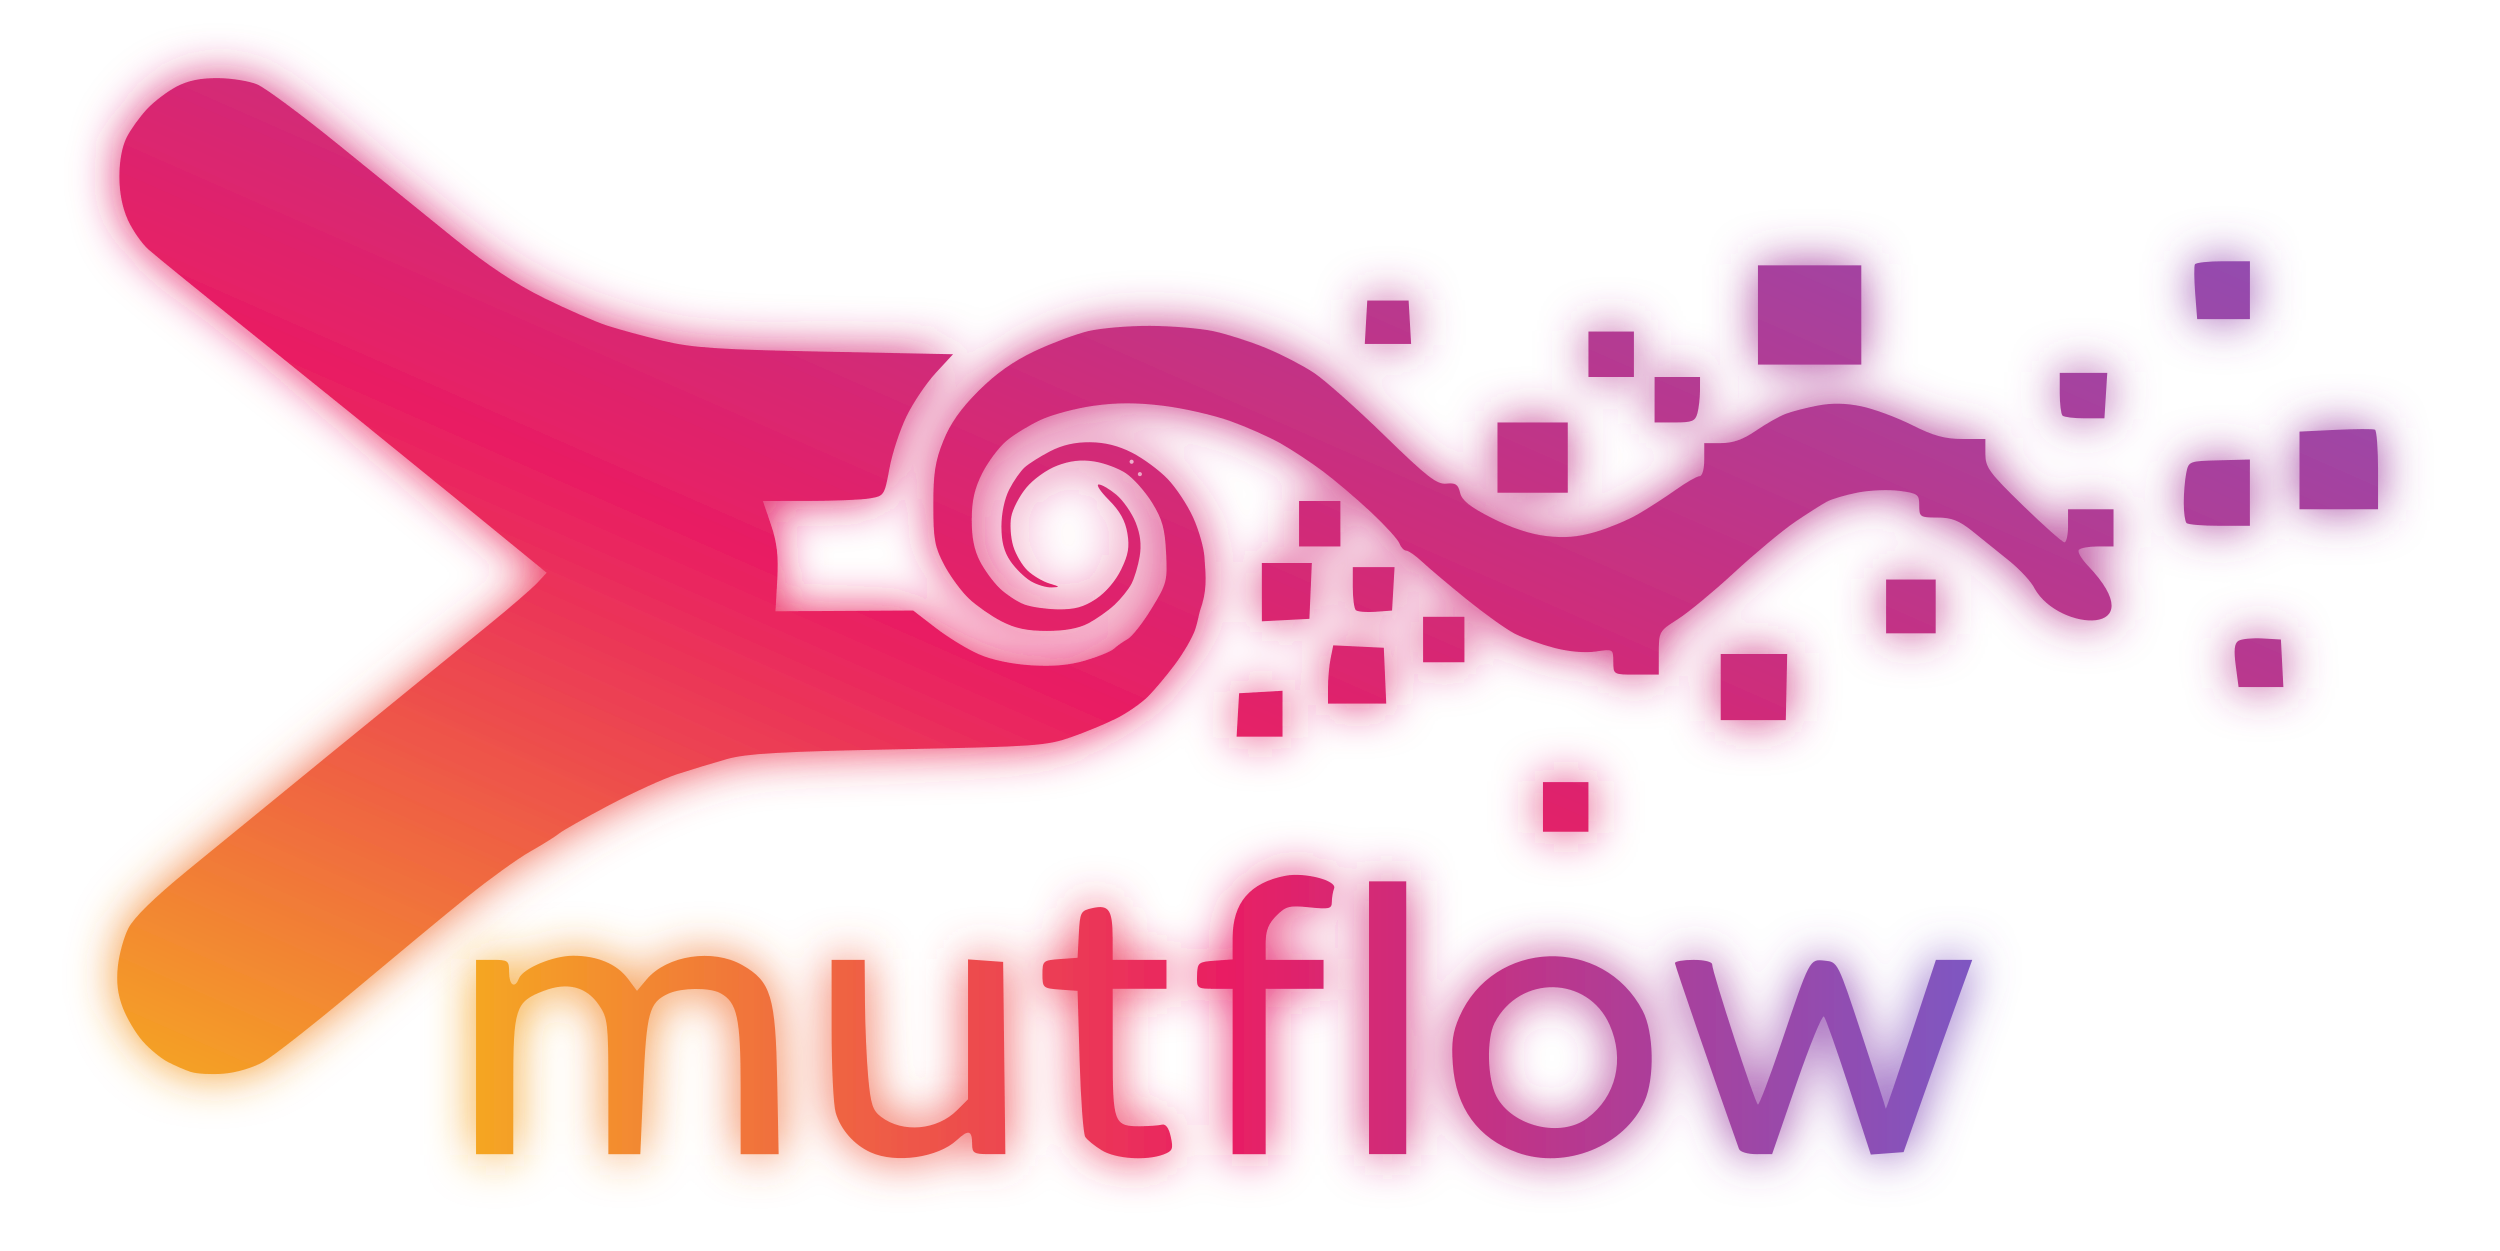
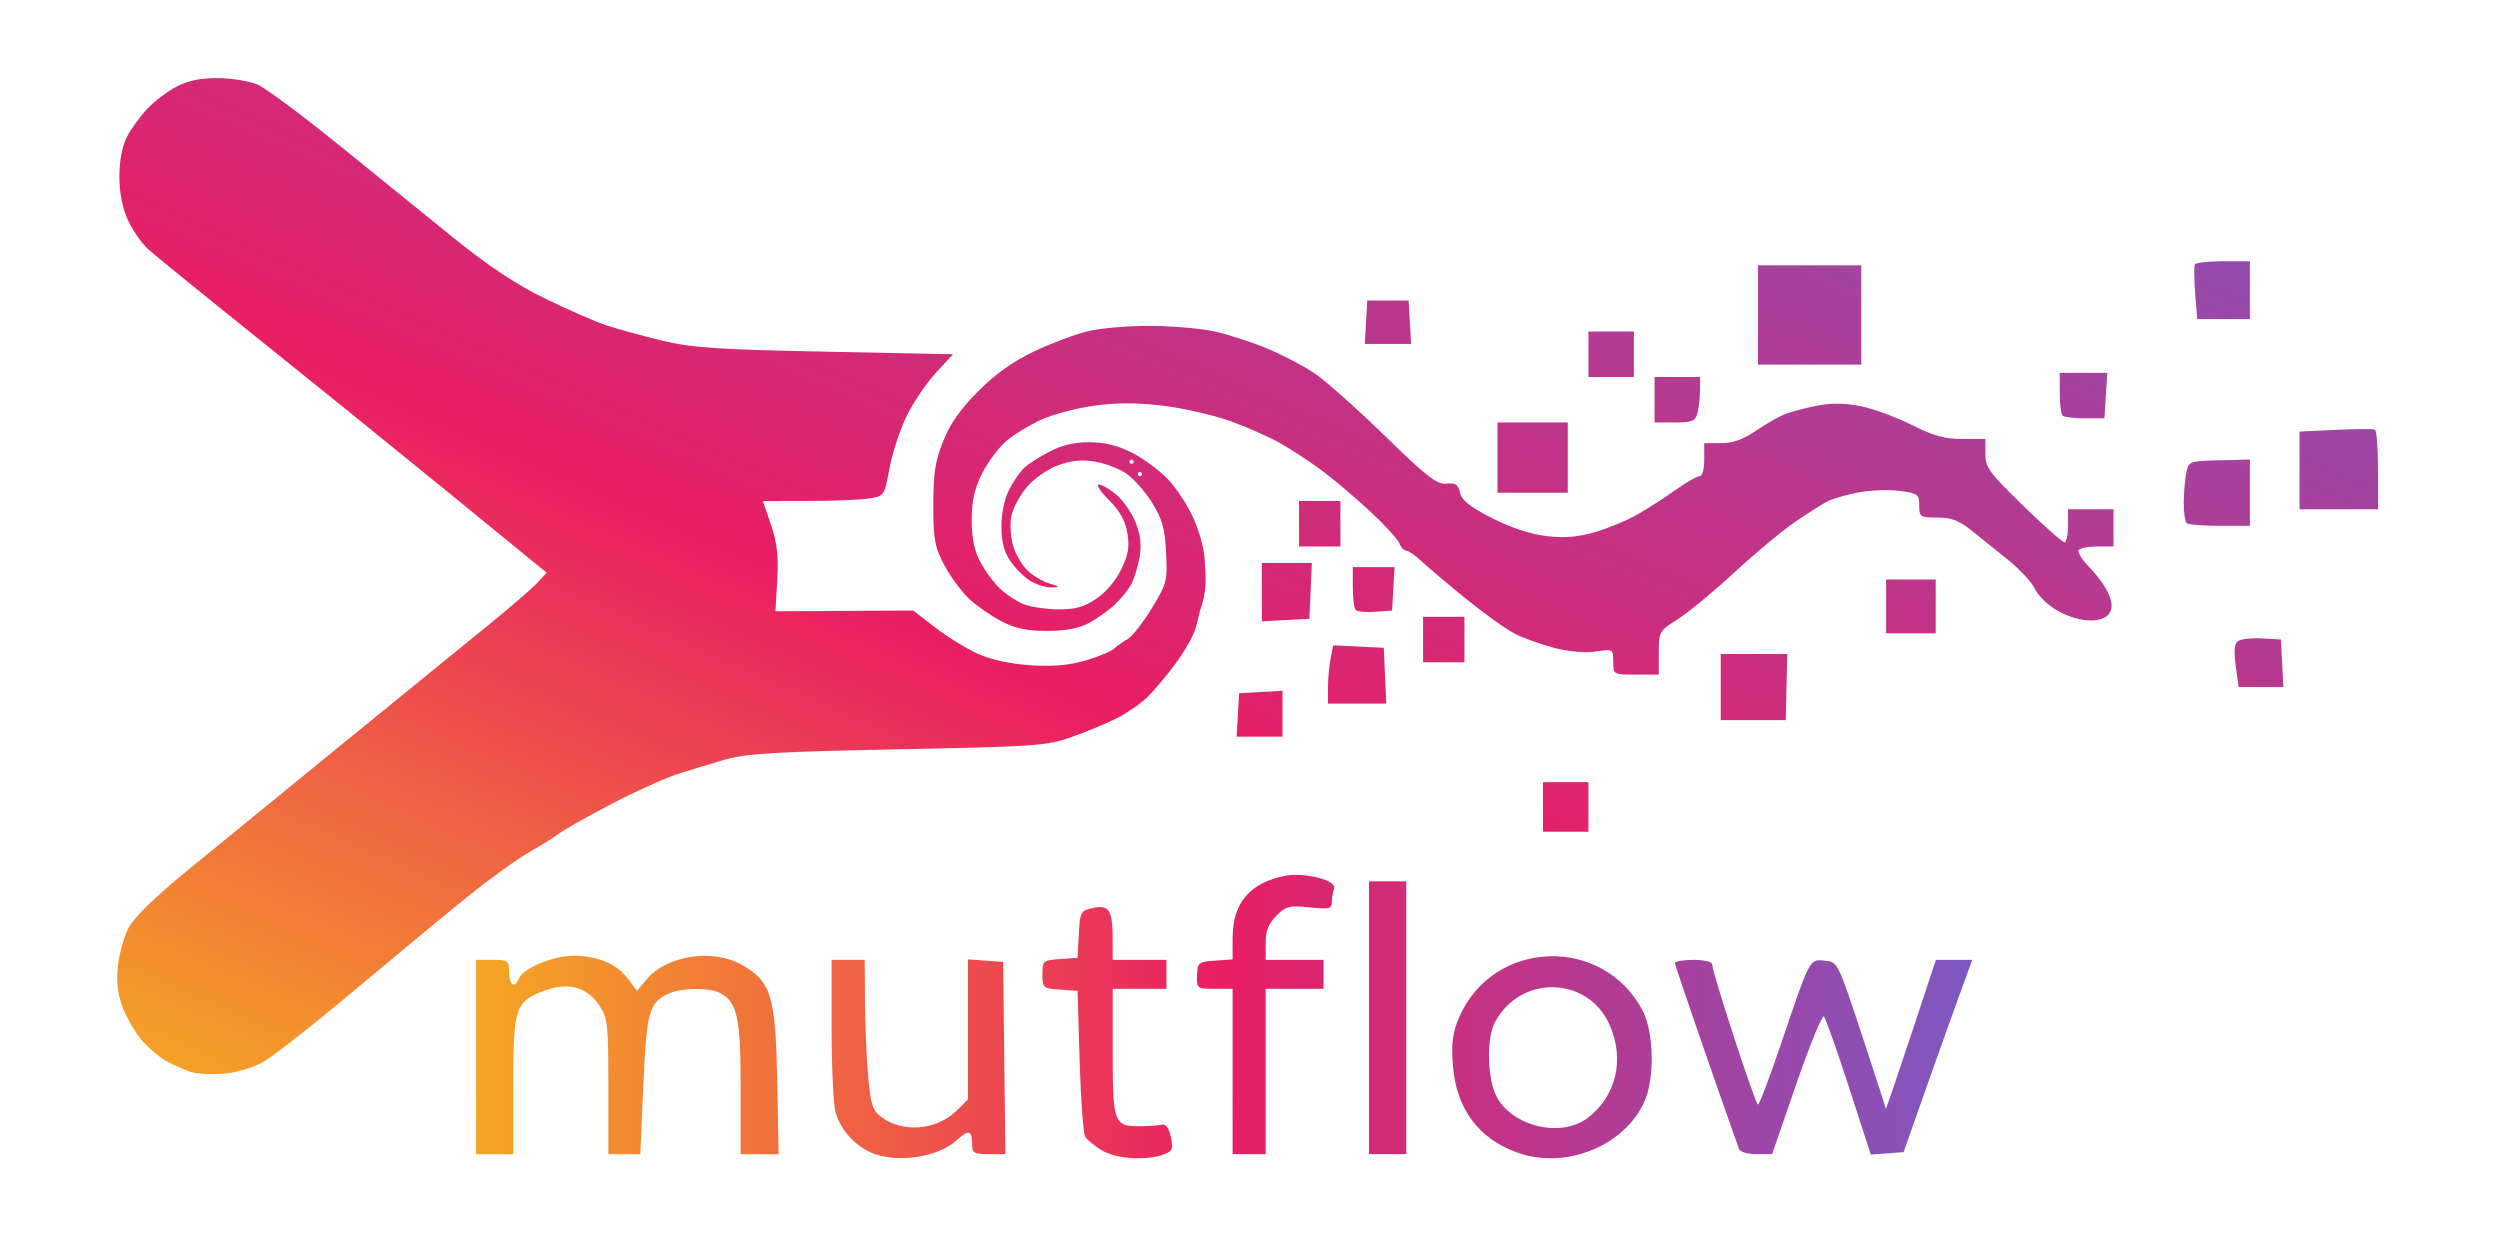
<svg xmlns="http://www.w3.org/2000/svg" width="160mm" height="80.013mm" viewBox="0 0 160 80.013" version="1.1" id="svg8">
  <defs id="defs7">
    <linearGradient id="mainGradient" x1="19.645" y1="195.815" x2="115.685" y2="99.775" gradientTransform="scale(1.506613,0.6637405)" gradientUnits="userSpaceOnUse">
      <stop offset="0%" style="stop-color:#F5A623" id="stop1" />
      <stop offset="40%" style="stop-color:#E91E63" id="stop2" />
      <stop offset="100%" style="stop-color:#7E57C2" id="stop3" />
    </linearGradient>
    <linearGradient id="textGradient" x1="24.068" y1="447.081" x2="65.744" y2="447.081" gradientTransform="scale(2.297615,0.4352339)" gradientUnits="userSpaceOnUse">
      <stop offset="0%" style="stop-color:#F5A623" id="stop4" />
      <stop offset="50%" style="stop-color:#E91E63" id="stop5" />
      <stop offset="100%" style="stop-color:#7E57C2" id="stop6" />
    </linearGradient>
-     <filter id="glow" x="-0.038" y="-0.198" width="1.075" height="1.397">
-       <feGaussianBlur stdDeviation="1.5" result="coloredBlur" id="feGaussianBlur6" />
-       <feMerge id="feMerge7">
-         <feMergeNode in="coloredBlur" id="feMergeNode6" />
-         <feMergeNode in="SourceGraphic" id="feMergeNode7" />
-       </feMerge>
-     </filter>
  </defs>
-   <g transform="translate(7.5,5)" filter="url(#glow)" id="g7">
+   <g transform="translate(7.5,5)" id="g7">
    <path fill="url(#mainGradient)" d="m 34.326,129.835 c -0.365,-0.119 -1.032,-0.408 -1.482,-0.641 -0.45,-0.233 -1.179,-0.834 -1.619,-1.335 -0.44,-0.501 -1.01,-1.461 -1.267,-2.132 -0.332,-0.869 -0.424,-1.629 -0.32,-2.64 0.081,-0.781 0.384,-1.885 0.675,-2.454 0.349,-0.684 1.636,-1.942 3.793,-3.709 1.796,-1.471 5.799,-4.741 8.897,-7.267 3.098,-2.526 6.147,-5.01 6.777,-5.519 0.629,-0.509 2.262,-1.837 3.628,-2.95 1.366,-1.113 2.752,-2.312 3.081,-2.665 l 0.597,-0.641 -6.153,-5.026 c -3.384,-2.764 -8.951,-7.268 -12.371,-10.008 -3.42,-2.74 -6.561,-5.292 -6.98,-5.671 -0.419,-0.379 -1.005,-1.225 -1.303,-1.879 -0.352,-0.776 -0.541,-1.744 -0.541,-2.778 1.05e-4,-1.001 0.175,-1.929 0.472,-2.514 0.26,-0.509 0.846,-1.323 1.303,-1.809 0.457,-0.486 1.307,-1.131 1.889,-1.434 0.74,-0.385 1.535,-0.547 2.646,-0.539 0.873,0.007 2.004,0.189 2.514,0.405 0.509,0.216 2.831,1.937 5.159,3.824 2.328,1.887 5.662,4.587 7.408,5.999 2.206,1.784 3.982,2.964 5.821,3.865 1.455,0.714 3.241,1.494 3.969,1.733 0.728,0.24 2.335,0.679 3.572,0.977 1.91,0.46 3.481,0.566 10.425,0.705 l 8.176,0.164 -1.101,1.191 c -0.606,0.655 -1.449,1.905 -1.874,2.778 -0.425,0.873 -0.918,2.379 -1.096,3.345 -0.319,1.734 -0.337,1.76 -1.275,1.915 -0.523,0.087 -2.273,0.159 -3.887,0.16 l -2.936,0.003 0.516,1.521 c 0.392,1.157 0.489,2.003 0.402,3.53 l -0.114,2.009 4.407,-0.025 4.407,-0.025 1.433,1.106 c 0.788,0.608 2.029,1.368 2.756,1.688 0.819,0.361 2.088,0.632 3.33,0.712 1.406,0.091 2.451,2.2e-4 3.49,-0.302 0.815,-0.237 1.644,-0.579 1.841,-0.759 0.197,-0.18 0.591,-0.458 0.876,-0.616 0.285,-0.159 0.977,-1.041 1.537,-1.96 0.974,-1.597 1.015,-1.757 0.923,-3.574 -0.078,-1.553 -0.243,-2.139 -0.895,-3.194 -0.439,-0.711 -1.191,-1.556 -1.67,-1.879 -0.479,-0.323 -1.403,-0.667 -2.053,-0.764 -0.835,-0.125 -1.528,-0.045 -2.36,0.272 -0.666,0.254 -1.523,0.869 -1.972,1.414 -0.437,0.53 -0.87,1.366 -0.962,1.856 -0.092,0.491 -0.035,1.334 0.127,1.875 0.162,0.54 0.578,1.249 0.926,1.576 0.347,0.326 0.974,0.696 1.394,0.821 0.684,0.205 0.699,0.231 0.142,0.251 -0.341,0.013 -0.942,-0.167 -1.335,-0.399 -0.393,-0.232 -0.977,-0.805 -1.298,-1.273 -0.418,-0.611 -0.583,-1.242 -0.583,-2.234 0,-0.835 0.198,-1.772 0.501,-2.365 0.276,-0.54 0.722,-1.179 0.992,-1.419 0.27,-0.241 1.004,-0.703 1.631,-1.027 0.775,-0.401 1.59,-0.585 2.545,-0.577 0.958,0.009 1.816,0.223 2.697,0.673 0.71,0.363 1.732,1.117 2.27,1.676 0.538,0.558 1.274,1.67 1.635,2.47 0.361,0.8 0.686,1.931 0.722,2.514 0.097,1.361 0.183,2.153 -0.292,3.482 -0.051,0.143 -0.135,0.68 -0.301,1.175 -0.165,0.495 -0.744,1.495 -1.287,2.222 -0.542,0.728 -1.329,1.663 -1.748,2.079 -0.419,0.416 -1.309,1.033 -1.978,1.372 -0.669,0.339 -1.979,0.884 -2.912,1.211 -1.588,0.557 -2.296,0.606 -11.089,0.779 -7.622,0.15 -9.692,0.269 -10.98,0.634 -0.873,0.247 -2.291,0.678 -3.151,0.957 -0.86,0.28 -2.825,1.174 -4.366,1.988 -1.541,0.814 -2.98,1.629 -3.199,1.811 -0.218,0.183 -1.052,0.703 -1.852,1.157 -0.8,0.454 -2.603,1.752 -4.005,2.885 -1.403,1.133 -4.667,3.836 -7.254,6.006 -2.587,2.17 -5.216,4.232 -5.843,4.582 -0.66,0.369 -1.726,0.681 -2.535,0.743 -0.768,0.059 -1.695,0.009 -2.06,-0.111 z M 95.182,91.57 c 0,-0.073 -0.059,-0.132 -0.132,-0.132 -0.073,0 -0.132,0.059 -0.132,0.132 0,0.073 0.059,0.132 0.132,0.132 0.073,0 0.132,-0.059 0.132,-0.132 z m -0.529,-0.794 c 0,-0.073 -0.059,-0.132 -0.132,-0.132 -0.073,0 -0.132,0.059 -0.132,0.132 0,0.073 0.059,0.132 0.132,0.132 0.073,0 0.132,-0.059 0.132,-0.132 z M 120.847,112.869 v -1.587 h 1.455 1.455 v 1.587 1.587 h -1.455 -1.455 z m -19.527,-5.887 0.08,-1.389 1.389,-0.08 1.389,-0.08 v 1.469 1.469 h -1.469 -1.469 z m 30.904,-1.786 v -2.117 h 2.127 2.127 l -0.045,2.117 -0.045,2.117 h -2.082 -2.082 z m -25.135,0.033 c 0,-0.564 0.075,-1.403 0.168,-1.864 l 0.168,-0.839 1.618,0.078 1.618,0.078 0.078,1.786 0.078,1.786 h -1.864 -1.864 z m 58.096,-1.397 c -0.132,-0.995 -0.087,-1.426 0.164,-1.59 0.19,-0.124 0.881,-0.195 1.536,-0.157 l 1.191,0.069 0.079,1.521 0.079,1.521 h -1.434 -1.434 z m -39.839,-0.253 c 0,-0.819 -0.007,-0.823 -1.124,-0.657 -0.687,0.102 -1.719,0.011 -2.654,-0.233 -0.841,-0.22 -1.978,-0.629 -2.526,-0.909 -0.548,-0.28 -1.943,-1.277 -3.101,-2.216 -1.157,-0.939 -2.438,-2.02 -2.845,-2.403 -0.408,-0.383 -0.858,-0.696 -1,-0.696 -0.143,0 -0.338,-0.208 -0.435,-0.463 -0.097,-0.255 -0.923,-1.162 -1.838,-2.016 -0.914,-0.854 -2.29,-2.022 -3.057,-2.596 -0.767,-0.574 -1.99,-1.381 -2.718,-1.793 -0.728,-0.412 -2.187,-1.057 -3.242,-1.434 -1.056,-0.376 -2.981,-0.813 -4.279,-0.971 -1.693,-0.206 -2.94,-0.206 -4.417,-6.3e-4 -1.132,0.157 -2.659,0.563 -3.394,0.901 -0.735,0.338 -1.729,0.947 -2.209,1.353 -0.48,0.406 -1.174,1.332 -1.541,2.057 -0.496,0.978 -0.671,1.743 -0.678,2.961 -0.007,1.143 0.153,1.958 0.525,2.681 0.294,0.572 0.873,1.359 1.286,1.75 0.414,0.391 1.109,0.847 1.546,1.013 0.437,0.166 1.419,0.308 2.183,0.316 1.065,0.011 1.629,-0.145 2.415,-0.665 0.616,-0.408 1.259,-1.161 1.61,-1.886 0.462,-0.955 0.545,-1.443 0.395,-2.332 -0.134,-0.794 -0.482,-1.416 -1.183,-2.117 -0.546,-0.546 -0.837,-0.993 -0.647,-0.993 0.19,0 0.699,0.297 1.13,0.66 0.432,0.363 0.984,1.157 1.227,1.764 0.307,0.766 0.387,1.434 0.262,2.184 -0.099,0.594 -0.333,1.378 -0.521,1.741 -0.188,0.364 -0.68,0.975 -1.093,1.359 -0.413,0.384 -1.168,0.915 -1.677,1.182 -0.622,0.325 -1.491,0.484 -2.646,0.483 -1.279,-6.4e-4 -2.025,-0.158 -2.91,-0.615 -0.655,-0.338 -1.588,-0.988 -2.074,-1.445 -0.486,-0.457 -1.199,-1.427 -1.584,-2.154 -0.614,-1.161 -0.7,-1.631 -0.702,-3.836 -0.002,-2.042 0.117,-2.811 0.634,-4.101 0.449,-1.12 1.11,-2.062 2.247,-3.199 1.112,-1.113 2.225,-1.902 3.595,-2.551 1.091,-0.516 2.639,-1.095 3.44,-1.286 0.8,-0.191 2.586,-0.342 3.969,-0.335 1.382,0.007 3.206,0.16 4.053,0.341 0.847,0.181 2.361,0.667 3.365,1.082 1.004,0.414 2.395,1.137 3.091,1.607 0.696,0.47 2.718,2.269 4.494,3.999 2.721,2.649 3.343,3.133 3.951,3.067 0.583,-0.063 0.751,0.049 0.874,0.583 0.114,0.495 0.629,0.904 2.047,1.625 1.218,0.619 2.464,1.03 3.486,1.148 1.164,0.135 2.003,0.065 3.127,-0.262 0.845,-0.246 2.073,-0.758 2.73,-1.139 0.657,-0.381 1.744,-1.084 2.416,-1.562 0.672,-0.478 1.357,-0.87 1.521,-0.87 0.173,0 0.299,-0.448 0.299,-1.058 v -1.058 h 1.077 c 0.763,0 1.412,-0.231 2.229,-0.793 0.634,-0.436 1.489,-0.921 1.9,-1.077 0.411,-0.157 1.342,-0.398 2.069,-0.536 0.898,-0.171 1.787,-0.155 2.778,0.05 0.801,0.166 2.258,0.704 3.236,1.196 1.38,0.694 2.107,0.895 3.241,0.895 h 1.462 v 0.958 c 0,0.86 0.248,1.2 2.415,3.307 1.328,1.292 2.519,2.349 2.646,2.349 0.127,0 0.231,-0.476 0.231,-1.058 v -1.058 h 1.455 1.455 v 1.191 1.191 h -1.043 c -0.573,0 -1.107,0.104 -1.185,0.231 -0.079,0.127 0.184,0.573 0.583,0.992 4.339,4.555 -1.829,4.27 -3.4,1.48 -0.176,-0.395 -0.906,-1.195 -1.623,-1.777 -0.717,-0.582 -1.788,-1.445 -2.38,-1.918 -0.844,-0.674 -1.326,-0.86 -2.232,-0.86 -1.098,0 -1.155,-0.037 -1.155,-0.769 0,-0.717 -0.084,-0.78 -1.257,-0.937 -0.691,-0.092 -1.885,-0.046 -2.653,0.102 -0.768,0.148 -1.661,0.409 -1.984,0.58 -0.324,0.171 -1.243,0.754 -2.043,1.297 -0.8,0.543 -2.55,1.998 -3.888,3.234 -1.338,1.236 -2.975,2.589 -3.638,3.008 -1.18,0.745 -1.205,0.789 -1.205,2.15 l -4.8e-4,1.389 h -1.455 c -1.452,0 -1.455,-0.002 -1.455,-0.824 z m -12.171,-1.425 v -1.455 h 1.323 1.323 v 1.455 1.455 h -1.323 -1.323 z m 29.633,-2.117 v -1.72 h 1.587 1.587 v 1.72 1.72 h -1.587 -1.587 z M 102.855,99.124 v -1.865 h 1.6 1.6 l -0.078,1.786 -0.078,1.786 -1.521,0.079 -1.521,0.079 z m 6.01,1.146 c -0.104,-0.104 -0.189,-0.764 -0.189,-1.468 v -1.279 h 1.337 1.337 l -0.08,1.389 -0.08,1.389 -1.068,0.079 c -0.587,0.043 -1.153,-0.006 -1.257,-0.11 z m -3.628,-5.525 v -1.455 h 1.323 1.323 v 1.455 1.455 h -1.323 -1.323 z m 56.797,-0.044 c -0.097,-0.097 -0.176,-0.677 -0.176,-1.29 0,-0.612 0.07,-1.465 0.156,-1.895 0.155,-0.775 0.172,-0.782 2.117,-0.832 l 1.96,-0.051 v 2.122 2.122 h -1.94 c -1.067,0 -2.02,-0.079 -2.117,-0.176 z m 7.232,-3.368 v -2.486 l 2.315,-0.112 c 1.273,-0.061 2.404,-0.067 2.514,-0.011 0.109,0.055 0.198,1.224 0.198,2.598 v 2.498 h -2.514 -2.514 z m -51.329,-0.821 v -2.249 h 2.249 2.249 v 2.249 2.249 h -2.249 -2.249 z m 10.054,-3.704 v -1.455 h 1.455 1.455 l -0.004,0.86 c -0.002,0.473 -0.075,1.128 -0.163,1.455 -0.138,0.514 -0.335,0.595 -1.452,0.595 h -1.292 z m 26.106,1.014 c -0.097,-0.097 -0.176,-0.752 -0.176,-1.455 v -1.279 l 1.521,-3.6e-4 1.521,-3.6e-4 -0.091,1.456 -0.091,1.456 h -1.254 c -0.69,0 -1.334,-0.079 -1.431,-0.176 z m -30.339,-3.925 v -1.455 h 1.455 1.455 v 1.455 1.455 h -1.455 -1.455 z m 10.848,-2.514 v -3.175 h 3.307 3.307 v 3.175 3.175 h -3.307 -3.307 z m -25.083,0.463 0.08,-1.389 h 1.323 1.323 l 0.08,1.389 0.08,1.389 h -1.483 -1.483 z m 53.065,-1.852 c -0.07,-0.91 -0.077,-1.743 -0.016,-1.852 0.061,-0.109 0.878,-0.198 1.816,-0.198 h 1.704 v 1.852 1.852 h -1.688 -1.688 z" transform="translate(-29.59744,-66.22496)" id="path7" style="fill:url(#mainGradient)" />
  </g>
-   <g transform="translate(30.4672,55.99077)" filter="url(#glow)" id="g8">
+   <g transform="translate(30.4672,55.99077)" id="g8">
    <path fill="url(#textGradient)" d="m 80.566,212.351 c -1.068,-0.475 -1.942,-1.466 -2.255,-2.559 -0.142,-0.495 -0.258,-2.896 -0.258,-5.334 V 200.025 h 1.058 1.058 l 0.019,2.712 c 0.01,1.492 0.104,3.645 0.207,4.784 0.161,1.766 0.284,2.144 0.833,2.558 1.385,1.045 3.576,0.849 4.859,-0.434 l 0.697,-0.697 v -4.477 -4.477 l 1.124,0.081 1.124,0.081 0.071,6.152 0.071,6.152 h -1.063 c -0.937,0 -1.063,-0.073 -1.063,-0.617 0,-0.919 -0.223,-0.983 -0.978,-0.283 -1.211,1.122 -3.893,1.508 -5.504,0.792 z m 14.779,-0.135 c -0.457,-0.279 -0.933,-0.665 -1.058,-0.859 -0.125,-0.194 -0.287,-2.376 -0.36,-4.85 l -0.132,-4.498 -1.124,-0.081 c -1.085,-0.079 -1.124,-0.112 -1.124,-0.977 0,-0.865 0.039,-0.898 1.124,-0.977 l 1.124,-0.081 0.079,-1.503 c 0.075,-1.44 0.113,-1.511 0.893,-1.682 1.037,-0.228 1.268,0.122 1.273,1.928 l 0.004,1.389 h 1.72 1.72 v 0.926 0.926 H 97.764 96.044 v 4.069 c 0,4.562 0.067,4.74 1.79,4.728 0.543,-0.004 1.156,-0.05 1.362,-0.102 0.243,-0.062 0.442,0.213 0.566,0.782 0.168,0.773 0.114,0.907 -0.458,1.124 -1.095,0.416 -3.06,0.286 -3.959,-0.262 z m 26.597,0.144 c -2.517,-0.899 -3.94,-2.853 -4.133,-5.674 -0.095,-1.38 -0.005,-2.034 0.411,-2.991 2.174,-5.011 9.226,-5.251 11.749,-0.4 0.711,1.367 0.769,4.297 0.114,5.777 -1.269,2.869 -5.047,4.395 -8.141,3.289 z m 4.476,-2.202 c 1.843,-1.376 2.412,-3.751 1.429,-5.971 -1.393,-3.15 -5.746,-3.233 -7.355,-0.14 -0.535,1.028 -0.475,3.595 0.111,4.714 1.008,1.925 4.11,2.671 5.815,1.398 z M 55.298,206.243 v -6.218 h 1.058 c 1,0 1.058,0.044 1.058,0.794 0,0.83 0.366,1.071 0.62,0.409 0.249,-0.65 2.187,-1.467 3.479,-1.467 1.553,0 2.805,0.53 3.519,1.489 l 0.566,0.76 0.605,-0.722 c 1.304,-1.558 4.252,-2.004 6.137,-0.927 1.843,1.052 2.126,1.991 2.232,7.404 l 0.092,4.696 H 73.448 72.231 v -4.246 c 0,-4.487 -0.214,-5.479 -1.308,-6.064 -0.68,-0.364 -2.474,-0.346 -3.306,0.033 -1.244,0.567 -1.407,1.162 -1.613,5.864 l -0.193,4.414 h -1.023 -1.023 v -4.326 c 0,-4.049 -0.038,-4.383 -0.595,-5.209 -0.797,-1.181 -2.014,-1.499 -3.529,-0.921 -1.841,0.703 -1.962,1.078 -1.962,6.081 v 4.375 h -1.191 -1.191 z m 48.419,0.926 v -5.292 h -1.151 c -1.128,0 -1.15,-0.018 -1.124,-0.86 0.025,-0.818 0.082,-0.864 1.151,-0.941 l 1.124,-0.081 9.9e-4,-1.374 c 0.002,-2.248 1.108,-3.544 3.396,-3.98 1.226,-0.233 3.294,0.307 3.101,0.811 -0.081,0.211 -0.147,0.603 -0.147,0.872 0,0.433 -0.163,0.472 -1.433,0.341 -1.29,-0.133 -1.501,-0.08 -2.117,0.536 -0.51,0.51 -0.684,0.956 -0.684,1.754 v 1.07 h 1.852 1.852 v 0.926 0.926 h -1.852 -1.852 v 5.292 5.292 h -1.058 -1.058 z m 8.731,-3.44 v -8.731 h 1.191 1.191 v 8.731 8.731 h -1.191 -1.191 z m 23.678,8.401 c -1.624,-4.56 -4.099,-11.744 -4.099,-11.898 0,-0.113 0.536,-0.206 1.191,-0.206 0.677,0 1.191,0.123 1.191,0.286 0,0.508 2.765,8.974 2.931,8.974 0.088,0 0.734,-1.697 1.436,-3.77 1.912,-5.648 1.853,-5.537 2.838,-5.44 0.835,0.082 0.836,0.084 2.365,4.712 0.842,2.547 1.535,4.69 1.542,4.763 0.006,0.073 0.731,-2.041 1.61,-4.696 l 1.598,-4.829 h 1.163 1.163 l -0.939,2.58 c -0.516,1.419 -1.505,4.187 -2.197,6.152 l -1.258,3.572 -1.049,0.079 -1.049,0.079 -1.4,-4.312 c -0.77,-2.372 -1.49,-4.409 -1.6,-4.527 -0.11,-0.118 -0.902,1.816 -1.759,4.298 l -1.558,4.513 -1,0.001 c -0.562,5.9e-4 -1.052,-0.144 -1.118,-0.33 z" transform="translate(-55.29792,-194.5849)" id="path8" style="fill:url(#textGradient)" />
  </g>
</svg>
